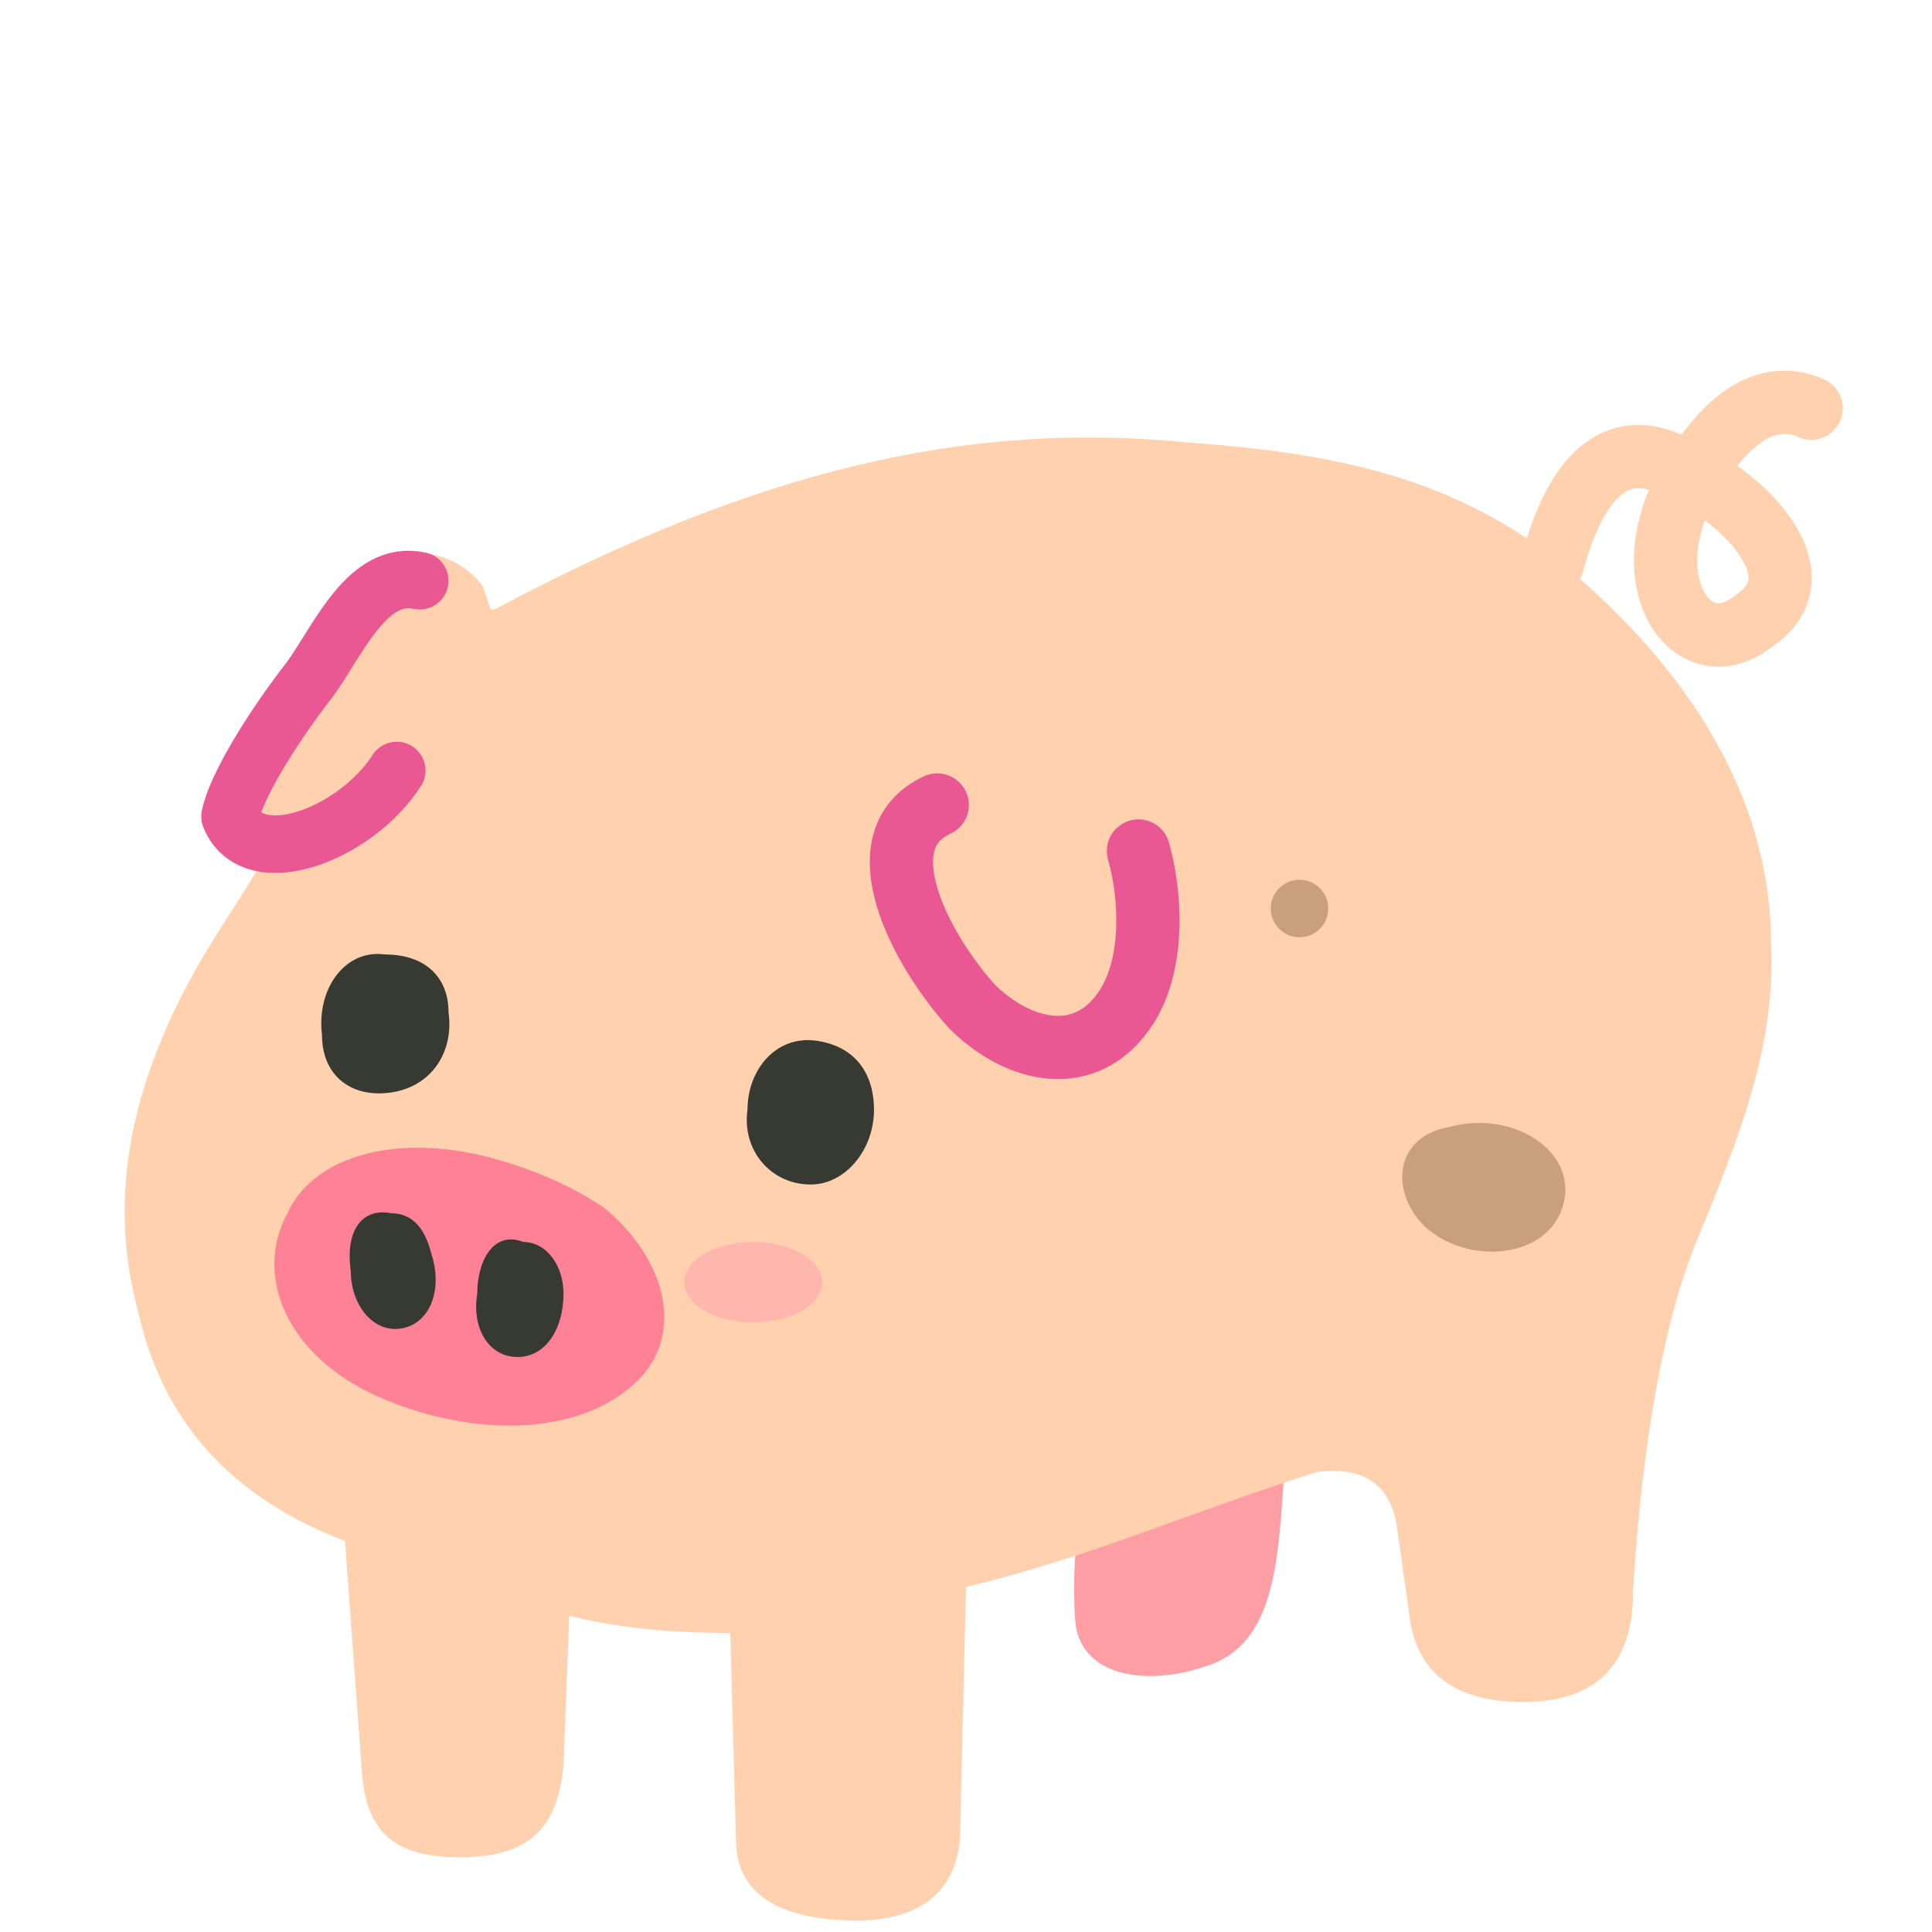
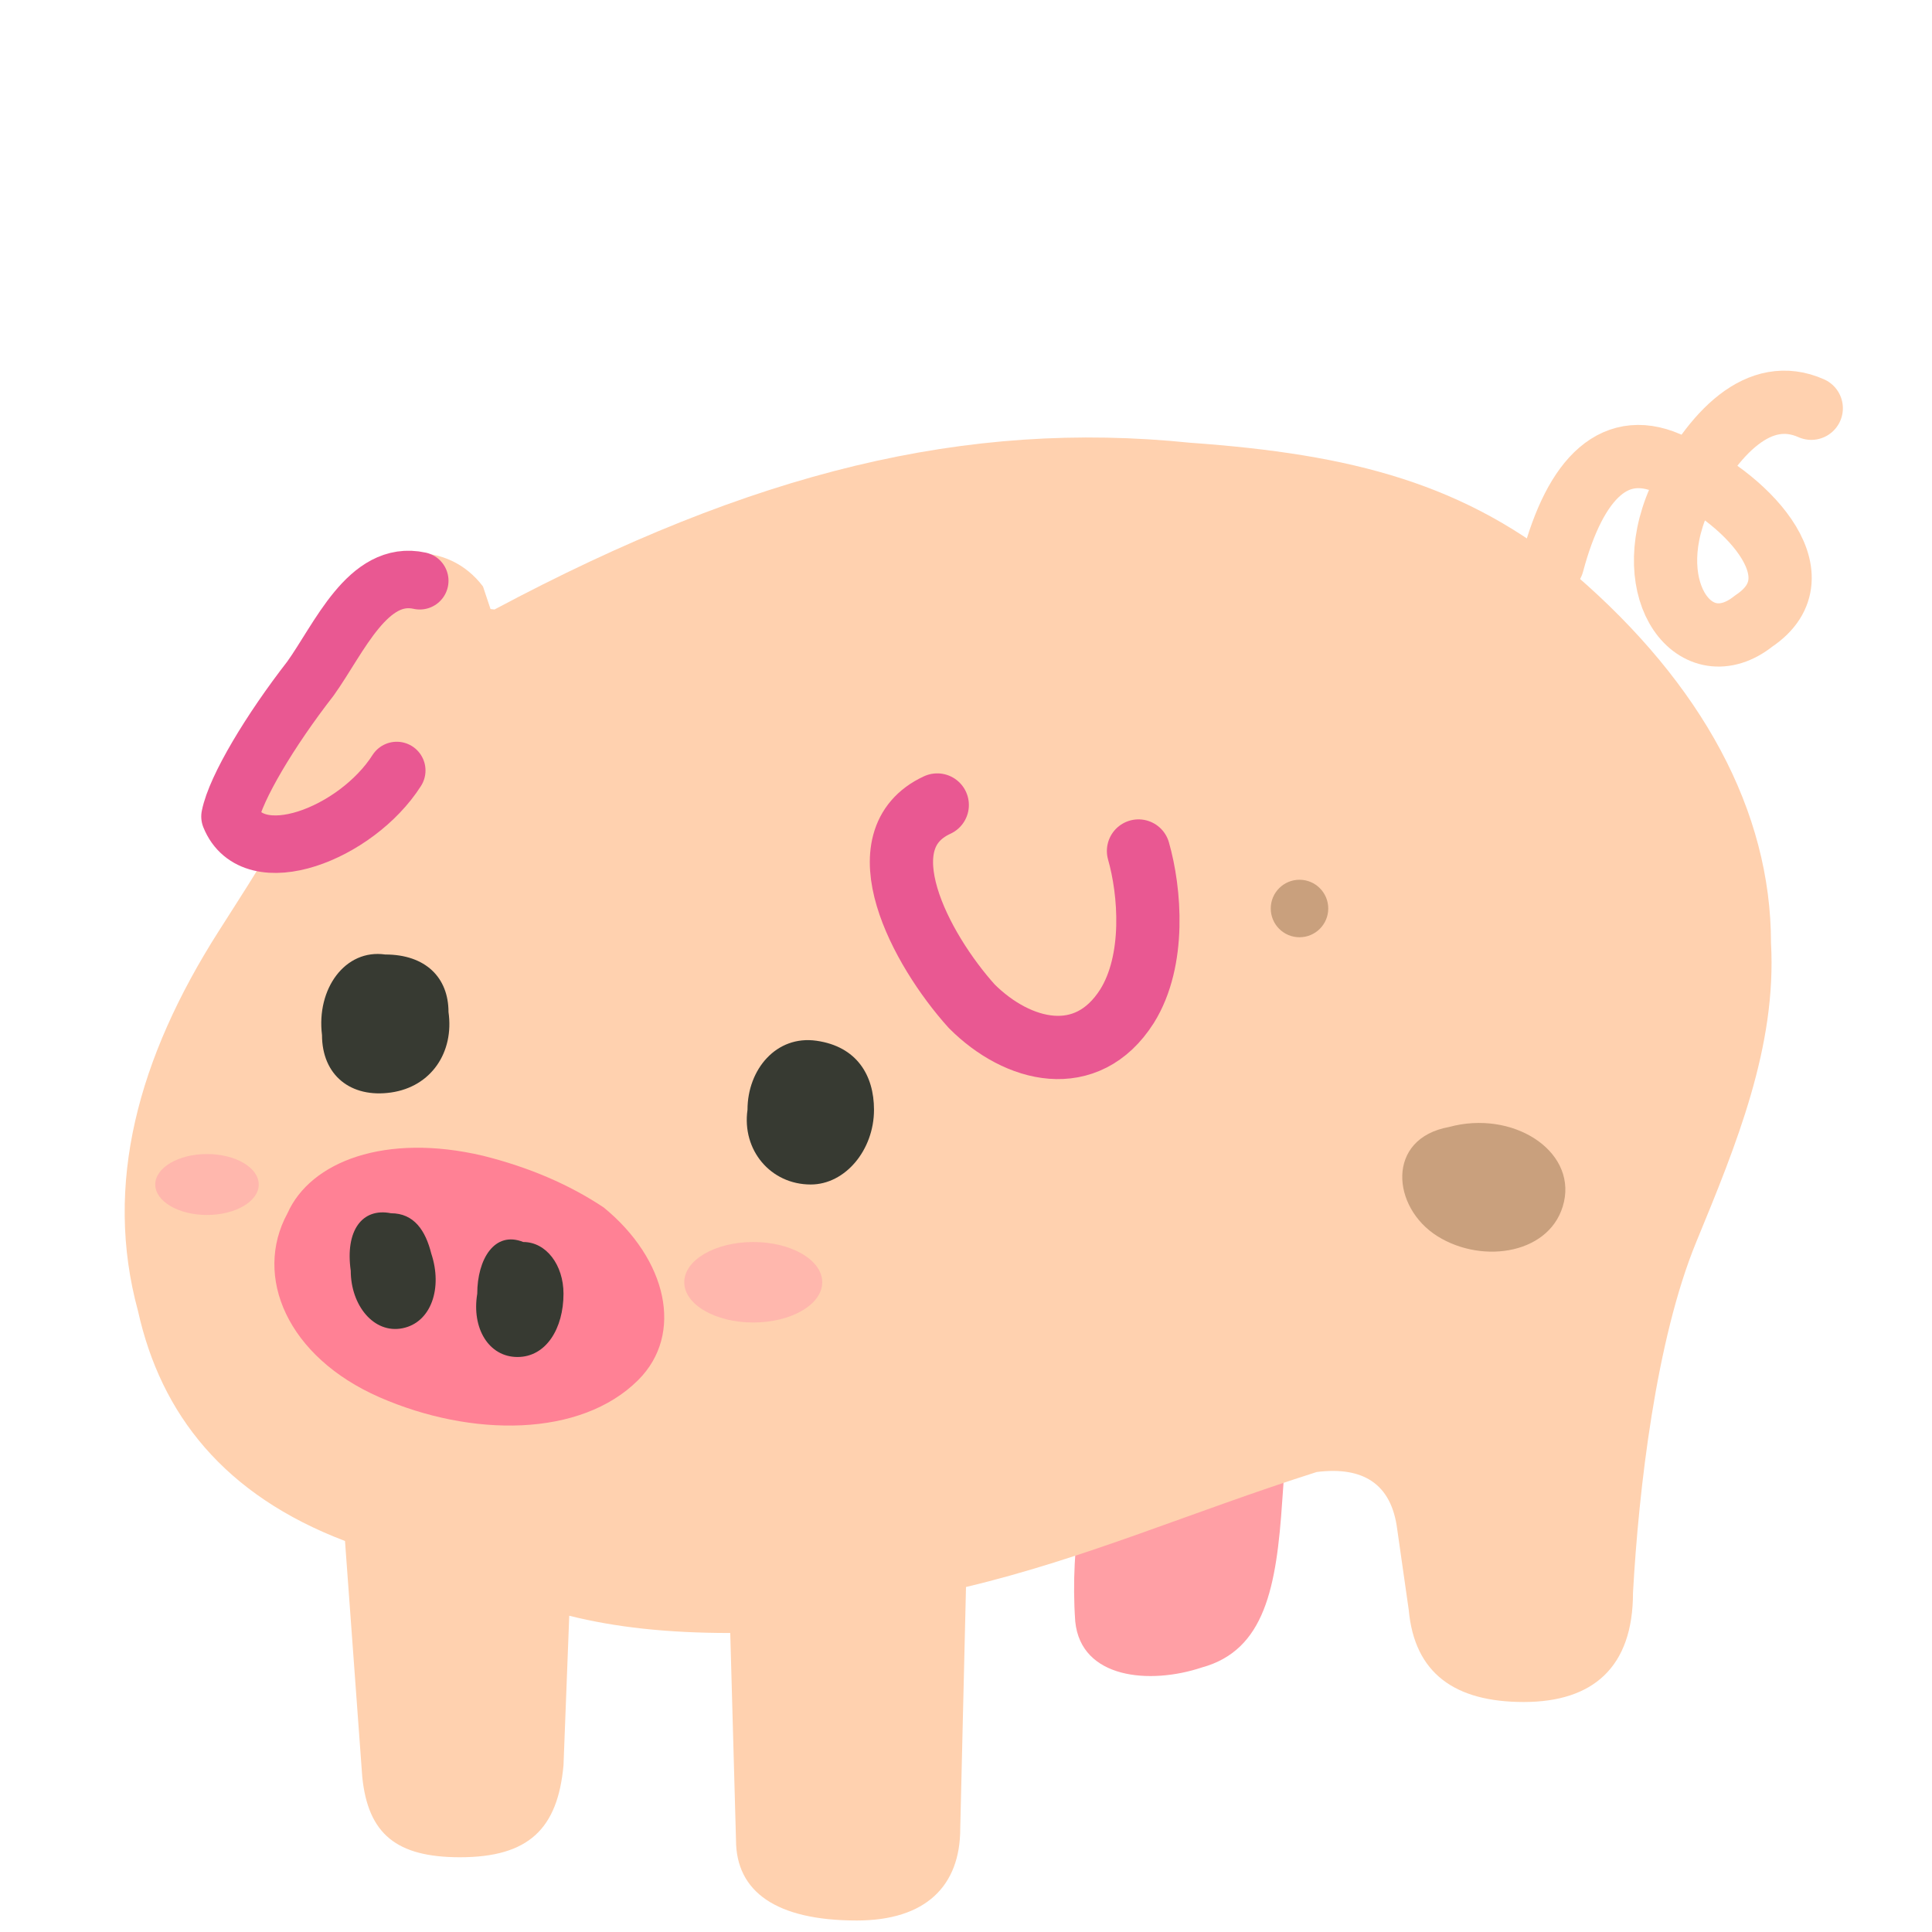
<svg xmlns="http://www.w3.org/2000/svg" viewBox="24 -36 336 336" width="128" height="128" role="img" aria-label="该洗澡了 · 一级">
  <style>
    .eye{animation:blink 4.2s infinite;transform-box:fill-box;transform-origin:50% 50%}
    .tail{animation:wag 1.4s ease-in-out infinite;transform-origin:296px 64px}
    .ear2{animation:flick 5.2s ease-in-out infinite;transform-origin:205px 108px}
    @keyframes blink{0%,90%,100%{transform:scaleY(1)}93%{transform:scaleY(.1)}}
    @keyframes wag{50%{transform:rotate(14deg)}}
    @keyframes flick{0%,80%,100%{transform:rotate(0)}85%{transform:rotate(-12deg)}90%{transform:rotate(4deg)}}
    .itch{animation:itch 3.4s ease-in-out infinite;transform-origin:190px 298px}
    @keyframes itch{0%,75%,100%{transform:rotate(0)}80%{transform:rotate(-1.2deg)}86%{transform:rotate(1.2deg)}}
    @media (prefers-reduced-motion:reduce){*{animation:none!important}}
  </style>
  <g class="itch">
    <g class="pig" stroke-linecap="round" stroke-linejoin="round">
      <path fill="#FF9FA5" d="M214 210C213 221 210 232 211 246C212 256 224 257 233 254C244 251 246 240 247 225L248 211Z" />
      <path class="tail" d="M294 62C298 47 305 40 315 45C327 50 341 64 329 72C319 80 309 67 316 51C322 39 330 31 339 35" fill="none" stroke="#FFD1AF" stroke-width="11" />
      <path fill="#FFD1AF" d="M110 70C155 46 192 37 231 41C259 43 279 48 298 64C320 83 332 105 332 128C333 146 326 163 319 180C312 197 309 223 308 241C308 254 301 260 289 260C277 260 270 255 269 244L267 230C266 222 261 219 253 220C231 227 213 235 192 240L191 282C191 292 185 298 173 298C159 298 152 293 152 284L151 248C140 248 131 247 123 245L122 271C121 282 116 287 104 287C93 287 88 283 87 273L84 232C63 224 52 210 48 192C42 170 48 148 62 126C69 115 75 106 80 94C87 79 96 68 110 70Z" />
      <path fill="#FFD1AF" d="M63 107C64 97 75 81 84 68C90 58 102 58 108 66L115 87L90 113Z" />
      <path class="ear1" d="M97 65C88 63 83 75 78 82C71 91 65 101 64 106C68 116 86 109 93 98" fill="none" stroke="#E95892" stroke-width="10" />
      <path class="ear2" d="M187 104C174 110 184 129 193 139C201 147 213 150 220 139C225 131 224 119 222 112" fill="none" stroke="#E95892" stroke-width="11" />
      <path class="eye" fill="#373A32" d="M91 130C84 129 79 136 80 144C80 151 85 155 92 154C99 153 103 147 102 140C102 134 98 130 91 130Z" />
      <path class="eye" fill="#373A32" d="M166 145C159 144 154 150 154 157C153 164 158 170 165 170C171 170 176 164 176 157C176 151 173 146 166 145Z" />
      <g class="snout">
        <path fill="#FF8195" d="M108 165C91 161 78 166 74 175C68 186 74 200 90 207C106 214 125 214 135 204C143 196 140 183 129 174C123 170 116 167 108 165Z" />
        <path fill="#373A32" d="M92 175C87 174 84 178 85 185C85 191 89 196 94 195C99 194 101 188 99 182C98 178 96 175 92 175Z" />
        <path fill="#373A32" d="M115 180C110 178 107 183 107 189C106 195 109 200 114 200C119 200 122 195 122 189C122 184 119 180 115 180Z" />
      </g>
      <ellipse class="blush" cx="155" cy="187" rx="12" ry="7" fill="#FFAFAC" opacity=".75" />
+       <ellipse class="blush" cx="60" cy="170" rx="9" ry="5.3" fill="#FFAFAC" opacity=".75" />
      <path d="M276 160c11-3 22 4 20 13s-14 11-22 6-9-17 2-19Z" fill="#C9A07D" />
      <circle cx="250" cy="122" r="5" fill="#C9A07D" />
    </g>
  </g>
</svg>
